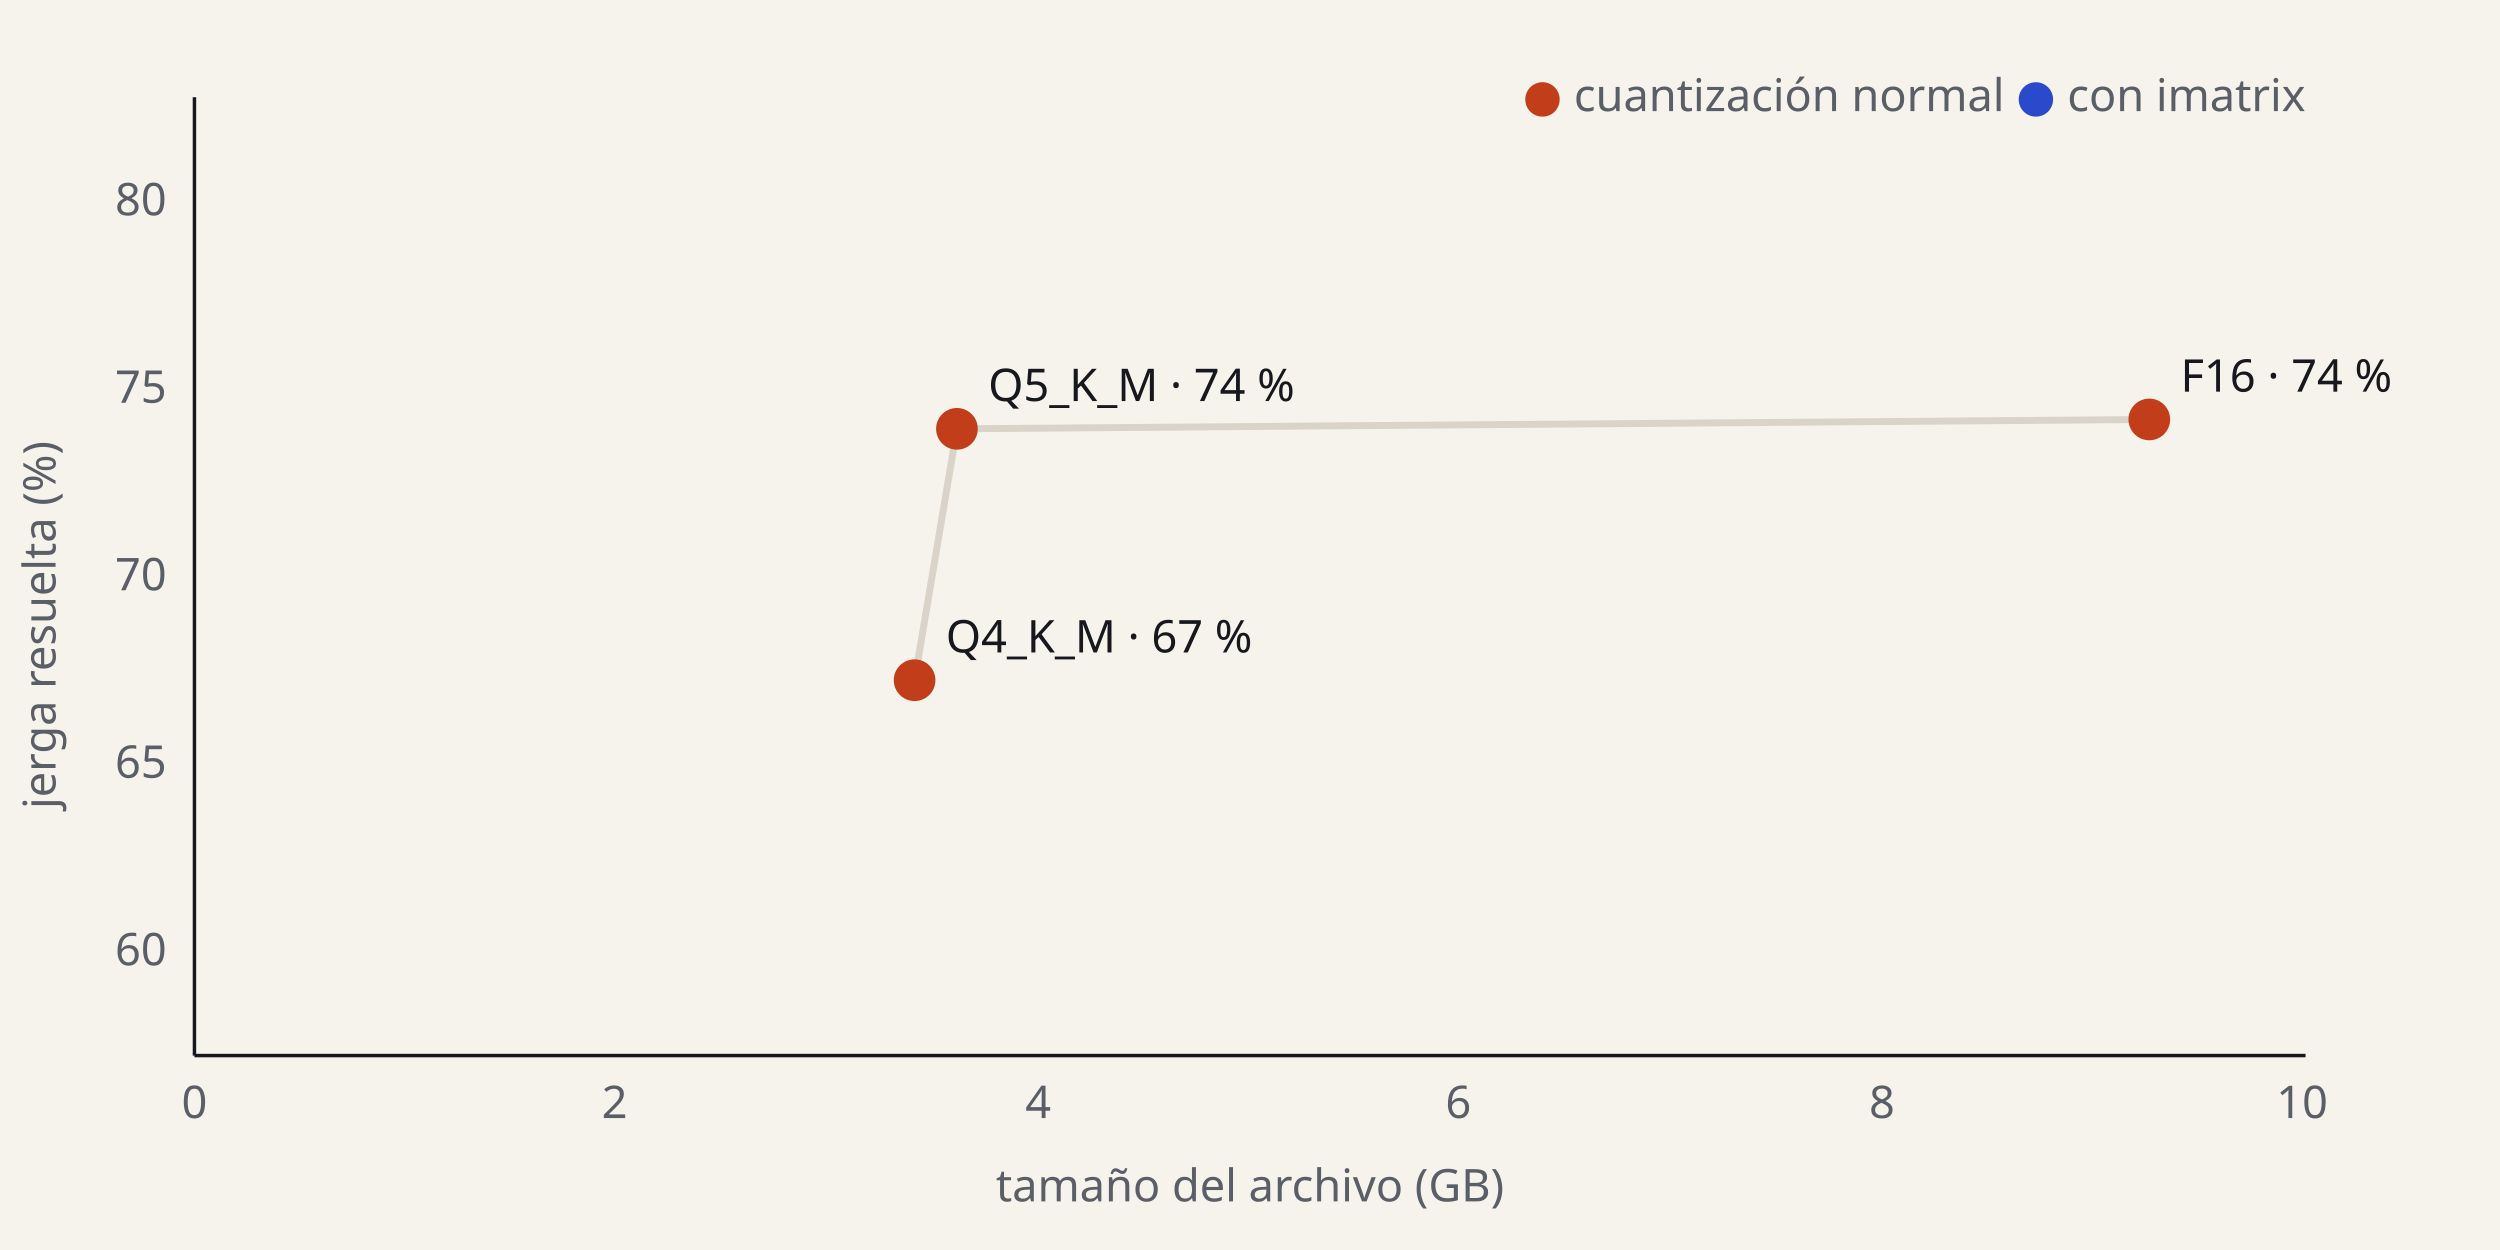
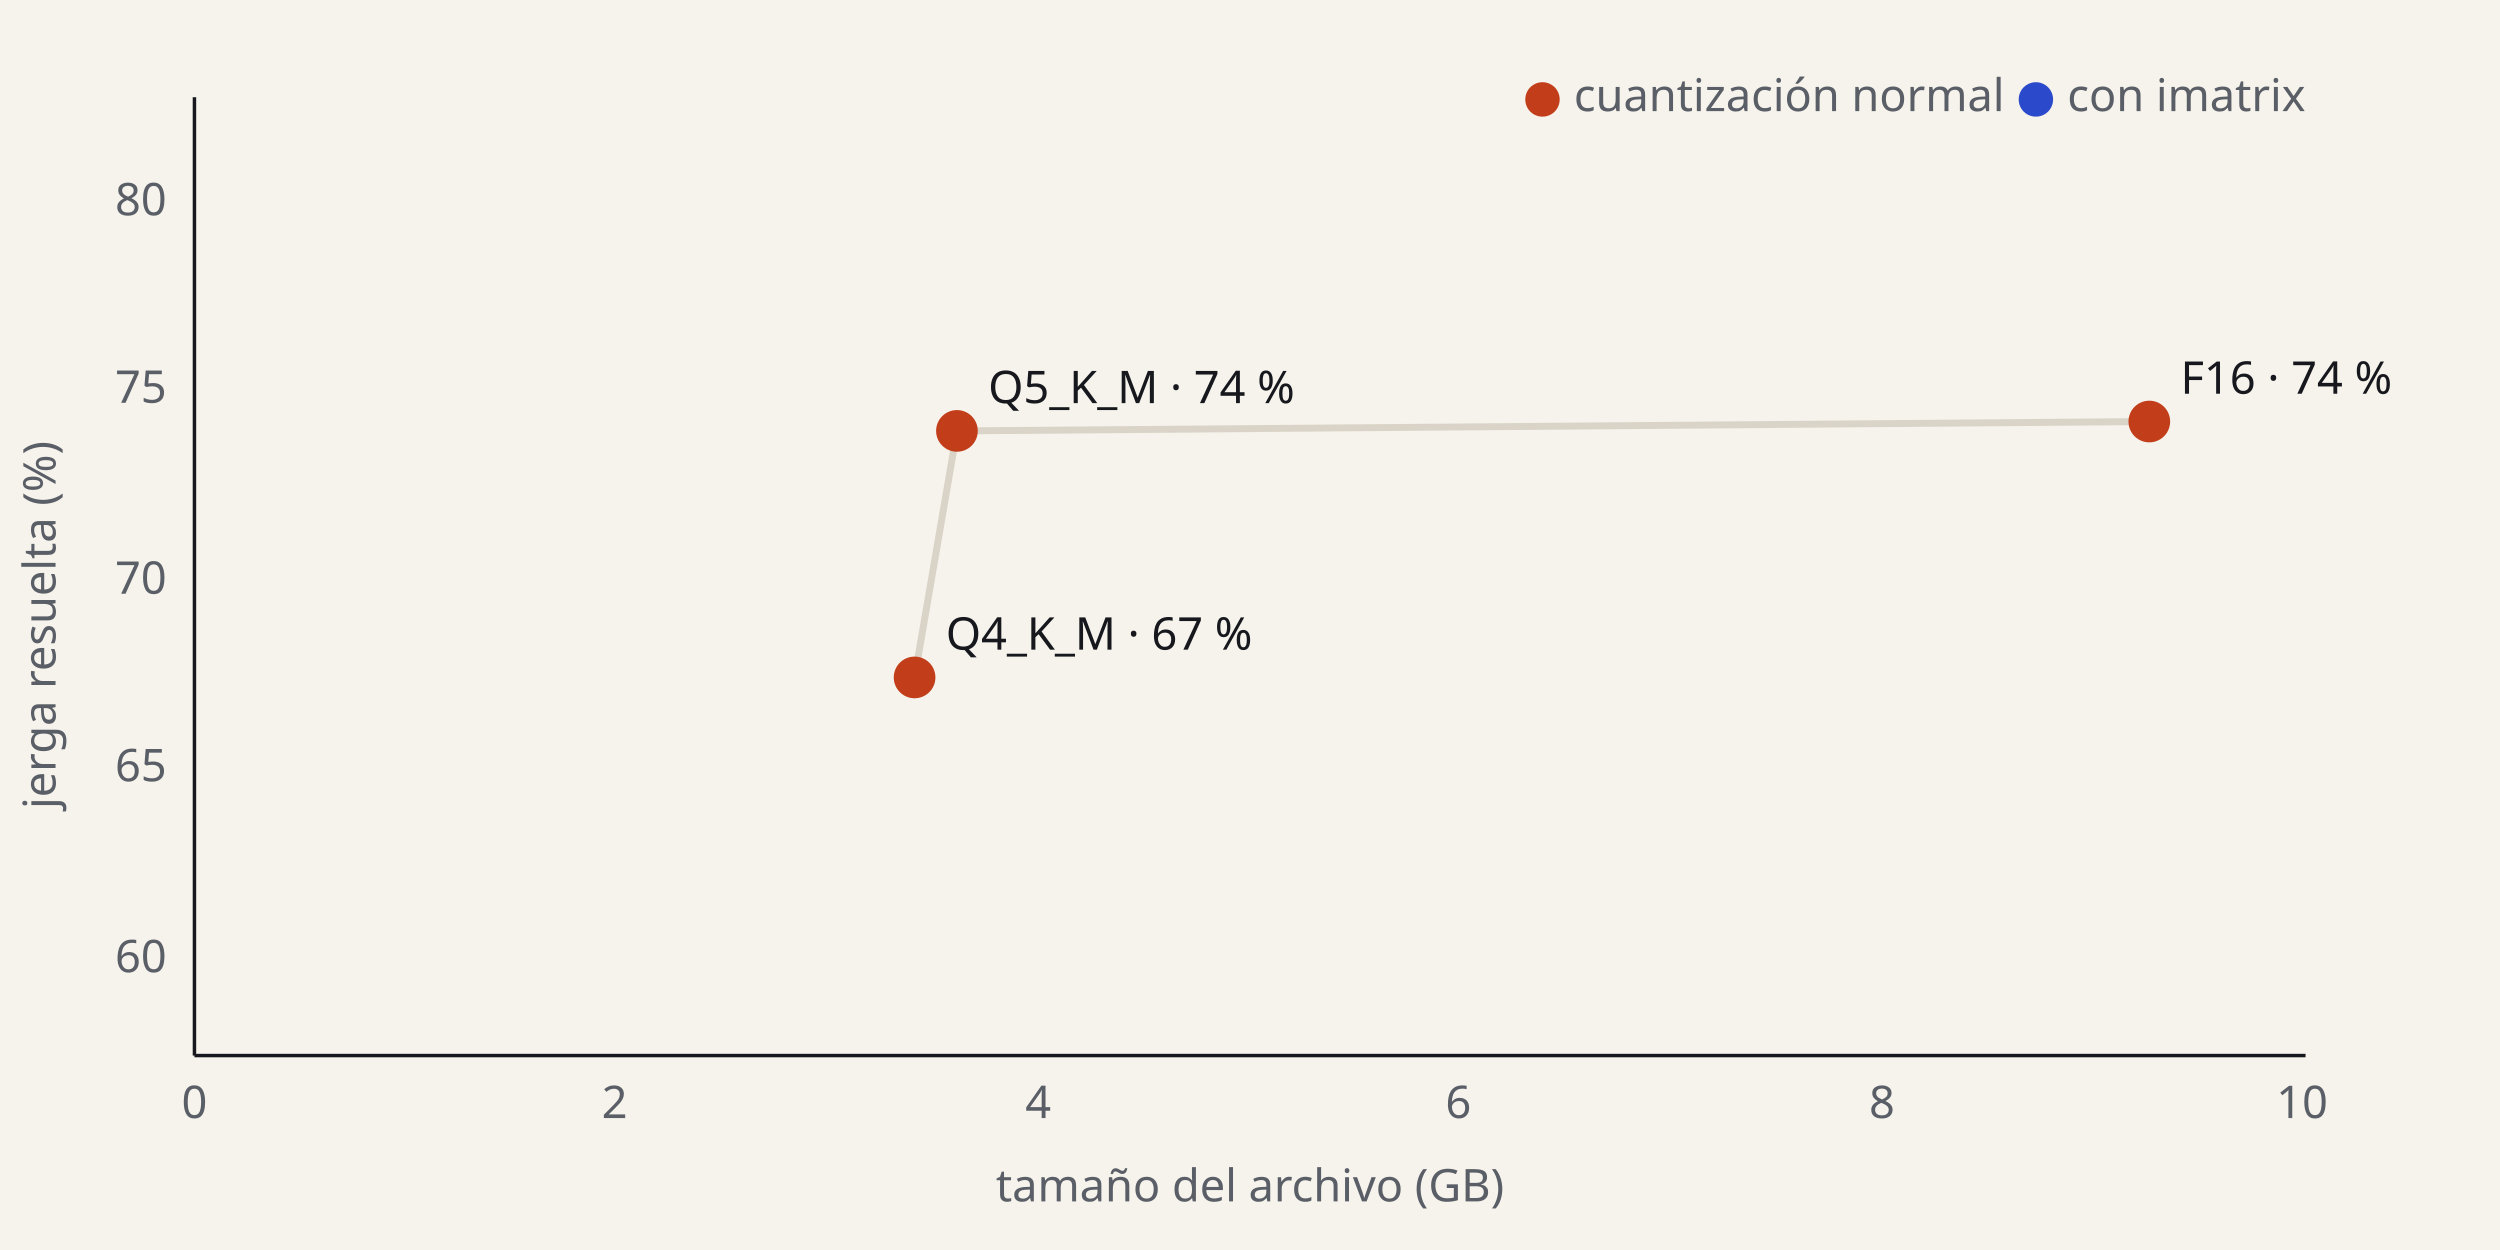
<svg xmlns="http://www.w3.org/2000/svg" viewBox="0 0 720 360" font-family="Figtree, sans-serif" font-size="13">
  <rect width="720" height="360" fill="#F6F3EC" />
  <line x1="56" y1="304" x2="664" y2="304" stroke="#16181D" />
  <line x1="56" y1="28.0" x2="56" y2="304" stroke="#16181D" />
  <text x="360.0" y="346" text-anchor="middle" fill="#5A5E66">tamaño del archivo (GB)</text>
  <text x="16" y="180.0" text-anchor="middle" fill="#5A5E66" transform="rotate(-90 16 180.0)">jerga resuelta (%)</text>
  <text x="56" y="322" text-anchor="middle" fill="#5A5E66">0</text>
  <text x="177" y="322" text-anchor="middle" fill="#5A5E66">2</text>
  <text x="299" y="322" text-anchor="middle" fill="#5A5E66">4</text>
  <text x="420" y="322" text-anchor="middle" fill="#5A5E66">6</text>
  <text x="542" y="322" text-anchor="middle" fill="#5A5E66">8</text>
  <text x="663" y="322" text-anchor="middle" fill="#5A5E66">10</text>
-   <text x="48" y="278" text-anchor="end" fill="#5A5E66">60</text>
-   <text x="48" y="224" text-anchor="end" fill="#5A5E66">65</text>
-   <text x="48" y="170" text-anchor="end" fill="#5A5E66">70</text>
+   <text x="48" y="280" text-anchor="end" fill="#5A5E66">60</text>
+   <text x="48" y="225" text-anchor="end" fill="#5A5E66">65</text>
+   <text x="48" y="171" text-anchor="end" fill="#5A5E66">70</text>
  <text x="48" y="116" text-anchor="end" fill="#5A5E66">75</text>
  <text x="48" y="62" text-anchor="end" fill="#5A5E66">80</text>
-   <polyline points="263.4,195.9 275.6,123.5 619.0,120.8" fill="none" stroke="#D9D4C7" stroke-width="2" />
-   <circle cx="263.4" cy="195.9" r="6" fill="#C23D19" />
-   <text x="272.4" y="187.9" fill="#16181D">Q4_K_M · 67 %</text>
-   <circle cx="275.6" cy="123.5" r="6" fill="#C23D19" />
-   <text x="284.6" y="115.5" fill="#16181D">Q5_K_M · 74 %</text>
-   <circle cx="619.0" cy="120.8" r="6" fill="#C23D19" />
-   <text x="628.0" y="112.8" fill="#16181D">F16 · 74 %</text>
+   <polyline points="263.4,195.1 275.6,124.1 619.0,121.4" fill="none" stroke="#D9D4C7" stroke-width="2" />
+   <circle cx="263.4" cy="195.1" r="6" fill="#C23D19" />
+   <text x="272.4" y="187.1" fill="#16181D">Q4_K_M · 67 %</text>
+   <circle cx="275.6" cy="124.1" r="6" fill="#C23D19" />
+   <text x="284.6" y="116.1" fill="#16181D">Q5_K_M · 74 %</text>
+   <circle cx="619.0" cy="121.4" r="6" fill="#C23D19" />
+   <text x="628.0" y="113.4" fill="#16181D">F16 · 74 %</text>
  <text x="664" y="32.0" text-anchor="end" fill="#5A5E66">
    <tspan fill="#C23D19">●</tspan> cuantización normal  <tspan fill="#2B4ACB">●</tspan> con imatrix</text>
</svg>
